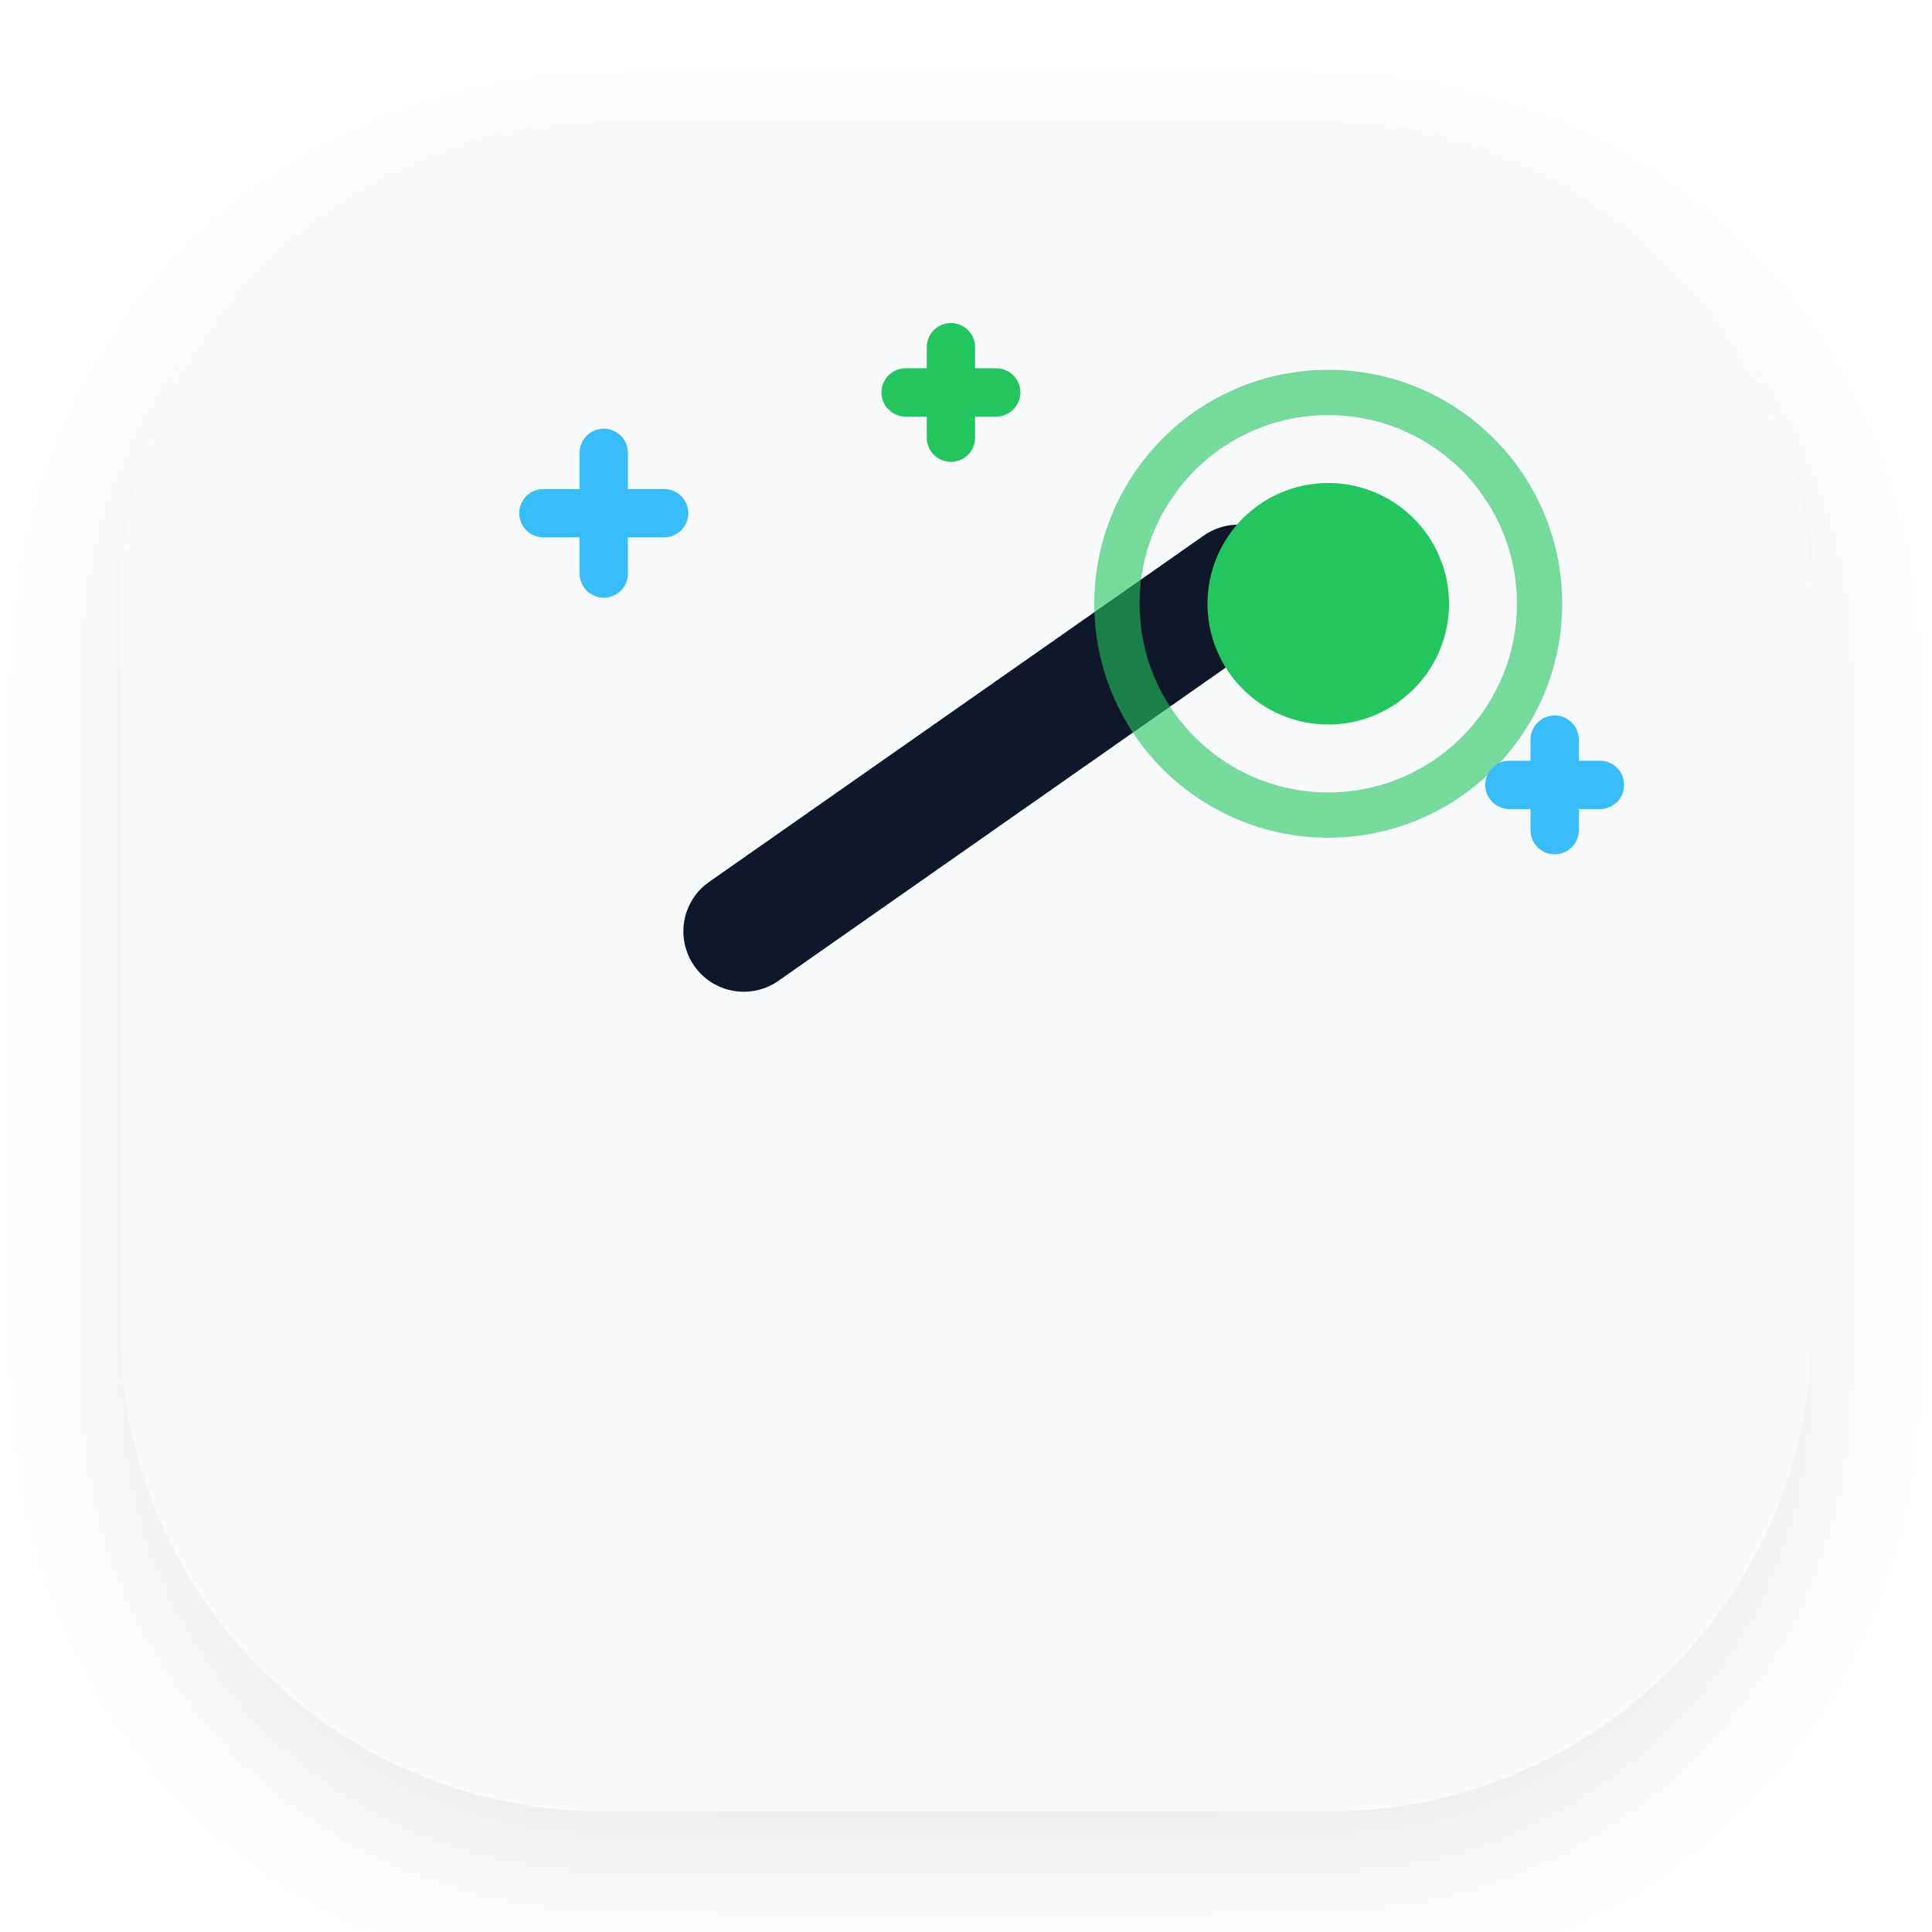
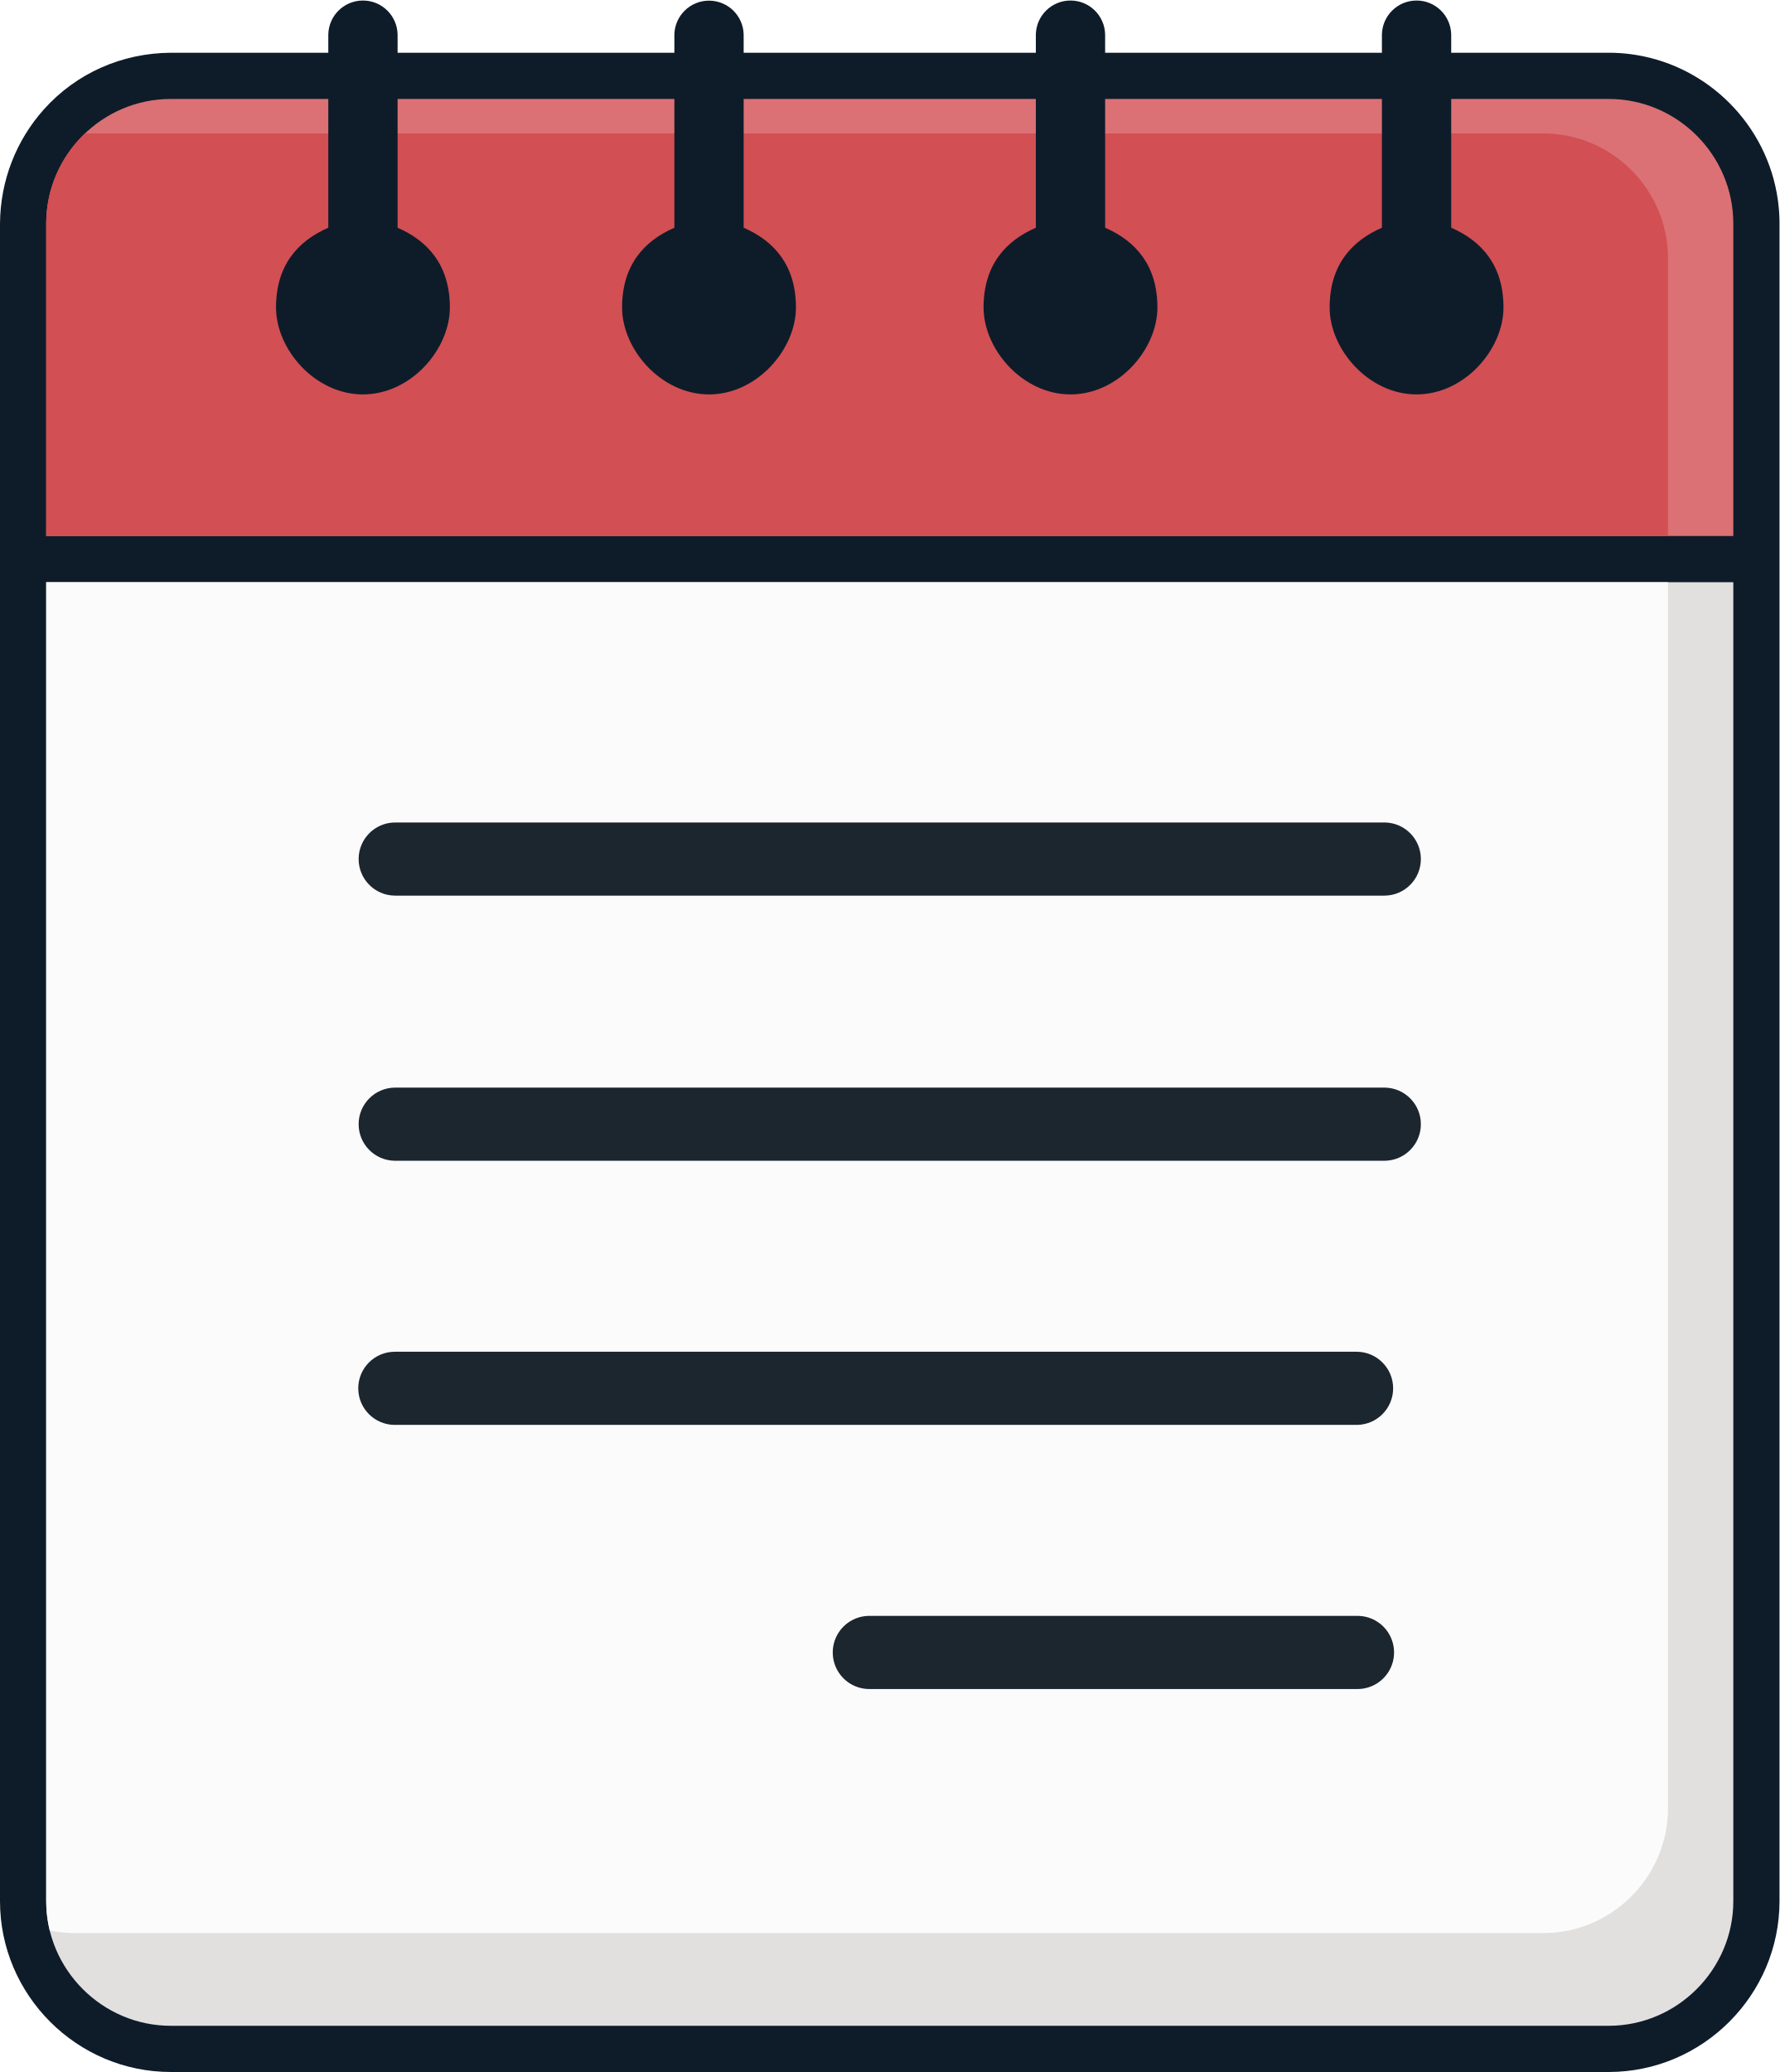
- <svg xmlns="http://www.w3.org/2000/svg" viewBox="0 0 64 64">
-   <defs>
-     <filter id="shadow" x="-20%" y="-20%" width="140%" height="140%">
-       <feDropShadow dx="0" dy="2" stdDeviation="2" flood-color="#0f172a" flood-opacity="0.08" />
-     </filter>
-   </defs>
-   <rect x="4" y="4" width="56" height="56" rx="16" fill="#f8fafc" filter="url(#shadow)" />
-   <rect x="23" y="30" width="24" height="4" rx="2" fill="#0f172a" transform="rotate(-35 23 32)" />
-   <circle cx="44" cy="20" r="4" fill="#22c55e" />
-   <circle cx="44" cy="20" r="7" fill="none" stroke="#22c55e" stroke-width="1.5" opacity="0.6" />
-   <g fill="none" stroke-linecap="round" stroke-width="1.6">
-     <path d="M18 17h4" stroke="#38bdf8" />
-     <path d="M20 15v4" stroke="#38bdf8" />
-     <path d="M30 13h3" stroke="#22c55e" />
-     <path d="M31.5 11.5v3" stroke="#22c55e" />
-     <path d="M50 26h3" stroke="#38bdf8" />
-     <path d="M51.5 24.5v3" stroke="#38bdf8" />
-   </g>
+ <svg xmlns="http://www.w3.org/2000/svg" shape-rendering="geometricPrecision" text-rendering="geometricPrecision" image-rendering="optimizeQuality" fill-rule="evenodd" clip-rule="evenodd" viewBox="0 0 440 512.247">
+   <path fill="#0E1C2A" fill-rule="nonzero" d="M42.241 13.04h355.518l.544.003.542.01.541.018.539.024h.001l.537.031.536.037.533.045h.001c.356.032.708.068 1.062.108l.528.065h.001a40.4 40.4 0 011.571.231h.001c8.861 1.477 16.806 5.731 22.903 11.828 6.336 6.335 10.683 14.669 11.99 23.95v.005l.07.521v.005c.067.526.124 1.054.173 1.586v.003l.044.531v.003l.038.532v.003l.03.534v.003l.025.537v.002l.017.539v.001l.01.542.004.544V470.005c0 23.224-19.017 42.241-42.241 42.241H42.241C19.002 512.246 0 493.244 0 470.005V55.281c.071-10.725 4.08-20.658 10.811-28.193 8.059-9.024 19.364-13.969 31.43-14.048zm359.292.168c.356.032.709.068 1.062.108l-1.062-.108z" />
+   <path fill="#E2E0DF" d="M428.577 143.934v326.071c0 16.92-13.899 30.819-30.818 30.819H42.241c-16.919 0-30.818-13.869-30.818-30.819V143.934h417.154z" />
+   <path fill="#FCFBFC" d="M412.42 143.934v303.147c0 16.918-13.901 30.819-30.819 30.819H18.468c-2.097 0-4.175-.216-6.171-.627a30.577 30.577 0 01-.874-7.268V143.934H412.42z" />
+   <path fill="#DB7174" d="M42.241 24.462h355.518c16.95 0 30.818 13.873 30.818 30.819v77.23H11.423v-77.23c0-16.951 13.868-30.819 30.818-30.819z" />
+   <path fill="#D24F54" d="M412.42 132.511H11.423v-77.23c0-8.743 3.688-16.666 9.588-22.288h360.59c16.951 0 30.819 13.874 30.819 30.819v68.699z" />
+   <path fill="#0E1C2A" fill-rule="nonzero" d="M81.174 56.3V8.567a8.568 8.568 0 0117.134 0V56.3c7.606 3.309 12.925 9.368 12.925 19.716 0 10.347-9.622 21.492-21.492 21.492-11.87 0-21.492-11.145-21.492-21.492 0-10.348 5.319-16.407 12.925-19.716zm277.652 0c7.606 3.309 12.925 9.368 12.925 19.716 0 10.347-9.622 21.492-21.492 21.492-11.87 0-21.492-11.145-21.492-21.492 0-10.348 5.319-16.407 12.925-19.716V8.567a8.568 8.568 0 0117.134 0V56.3zm-85.57 0c7.606 3.309 12.925 9.368 12.925 19.716 0 10.347-9.622 21.492-21.492 21.492-11.87 0-21.492-11.145-21.492-21.492 0-10.348 5.319-16.407 12.925-19.716V8.567a8.568 8.568 0 0117.134 0V56.3zm-89.378 0c7.607 3.309 12.926 9.368 12.926 19.716 0 10.347-9.622 21.492-21.492 21.492-11.871 0-21.493-11.145-21.493-21.492 0-10.348 5.32-16.407 12.926-19.716V8.567a8.568 8.568 0 0117.133 0V56.3z" />
+   <path fill="#1C262E" fill-rule="nonzero" d="M97.624 286.968a9.043 9.043 0 010-18.085h244.752a9.043 9.043 0 010 18.085H97.624zm0-65.547a9.043 9.043 0 010-18.085h244.752a9.043 9.043 0 010 18.085H97.624zm117.459 196.147a9.043 9.043 0 110-18.084h120.436a9.043 9.043 0 110 18.084H215.083zm-117.459-65.3a9.042 9.042 0 01-9.042-9.042 9.043 9.043 0 019.042-9.043h237.895a9.043 9.043 0 010 18.085H97.624z" />
</svg>
